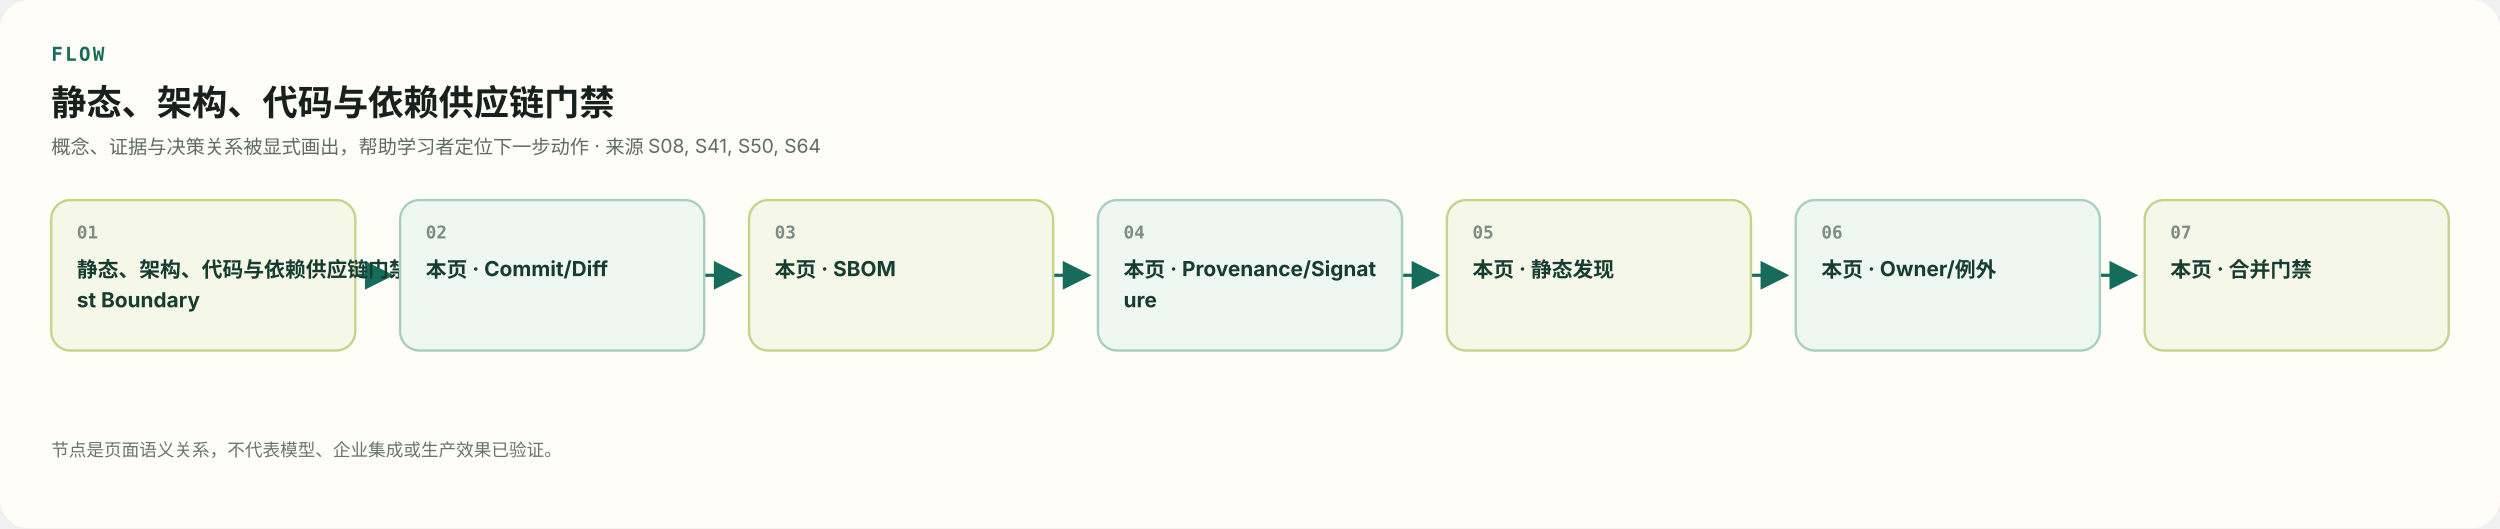
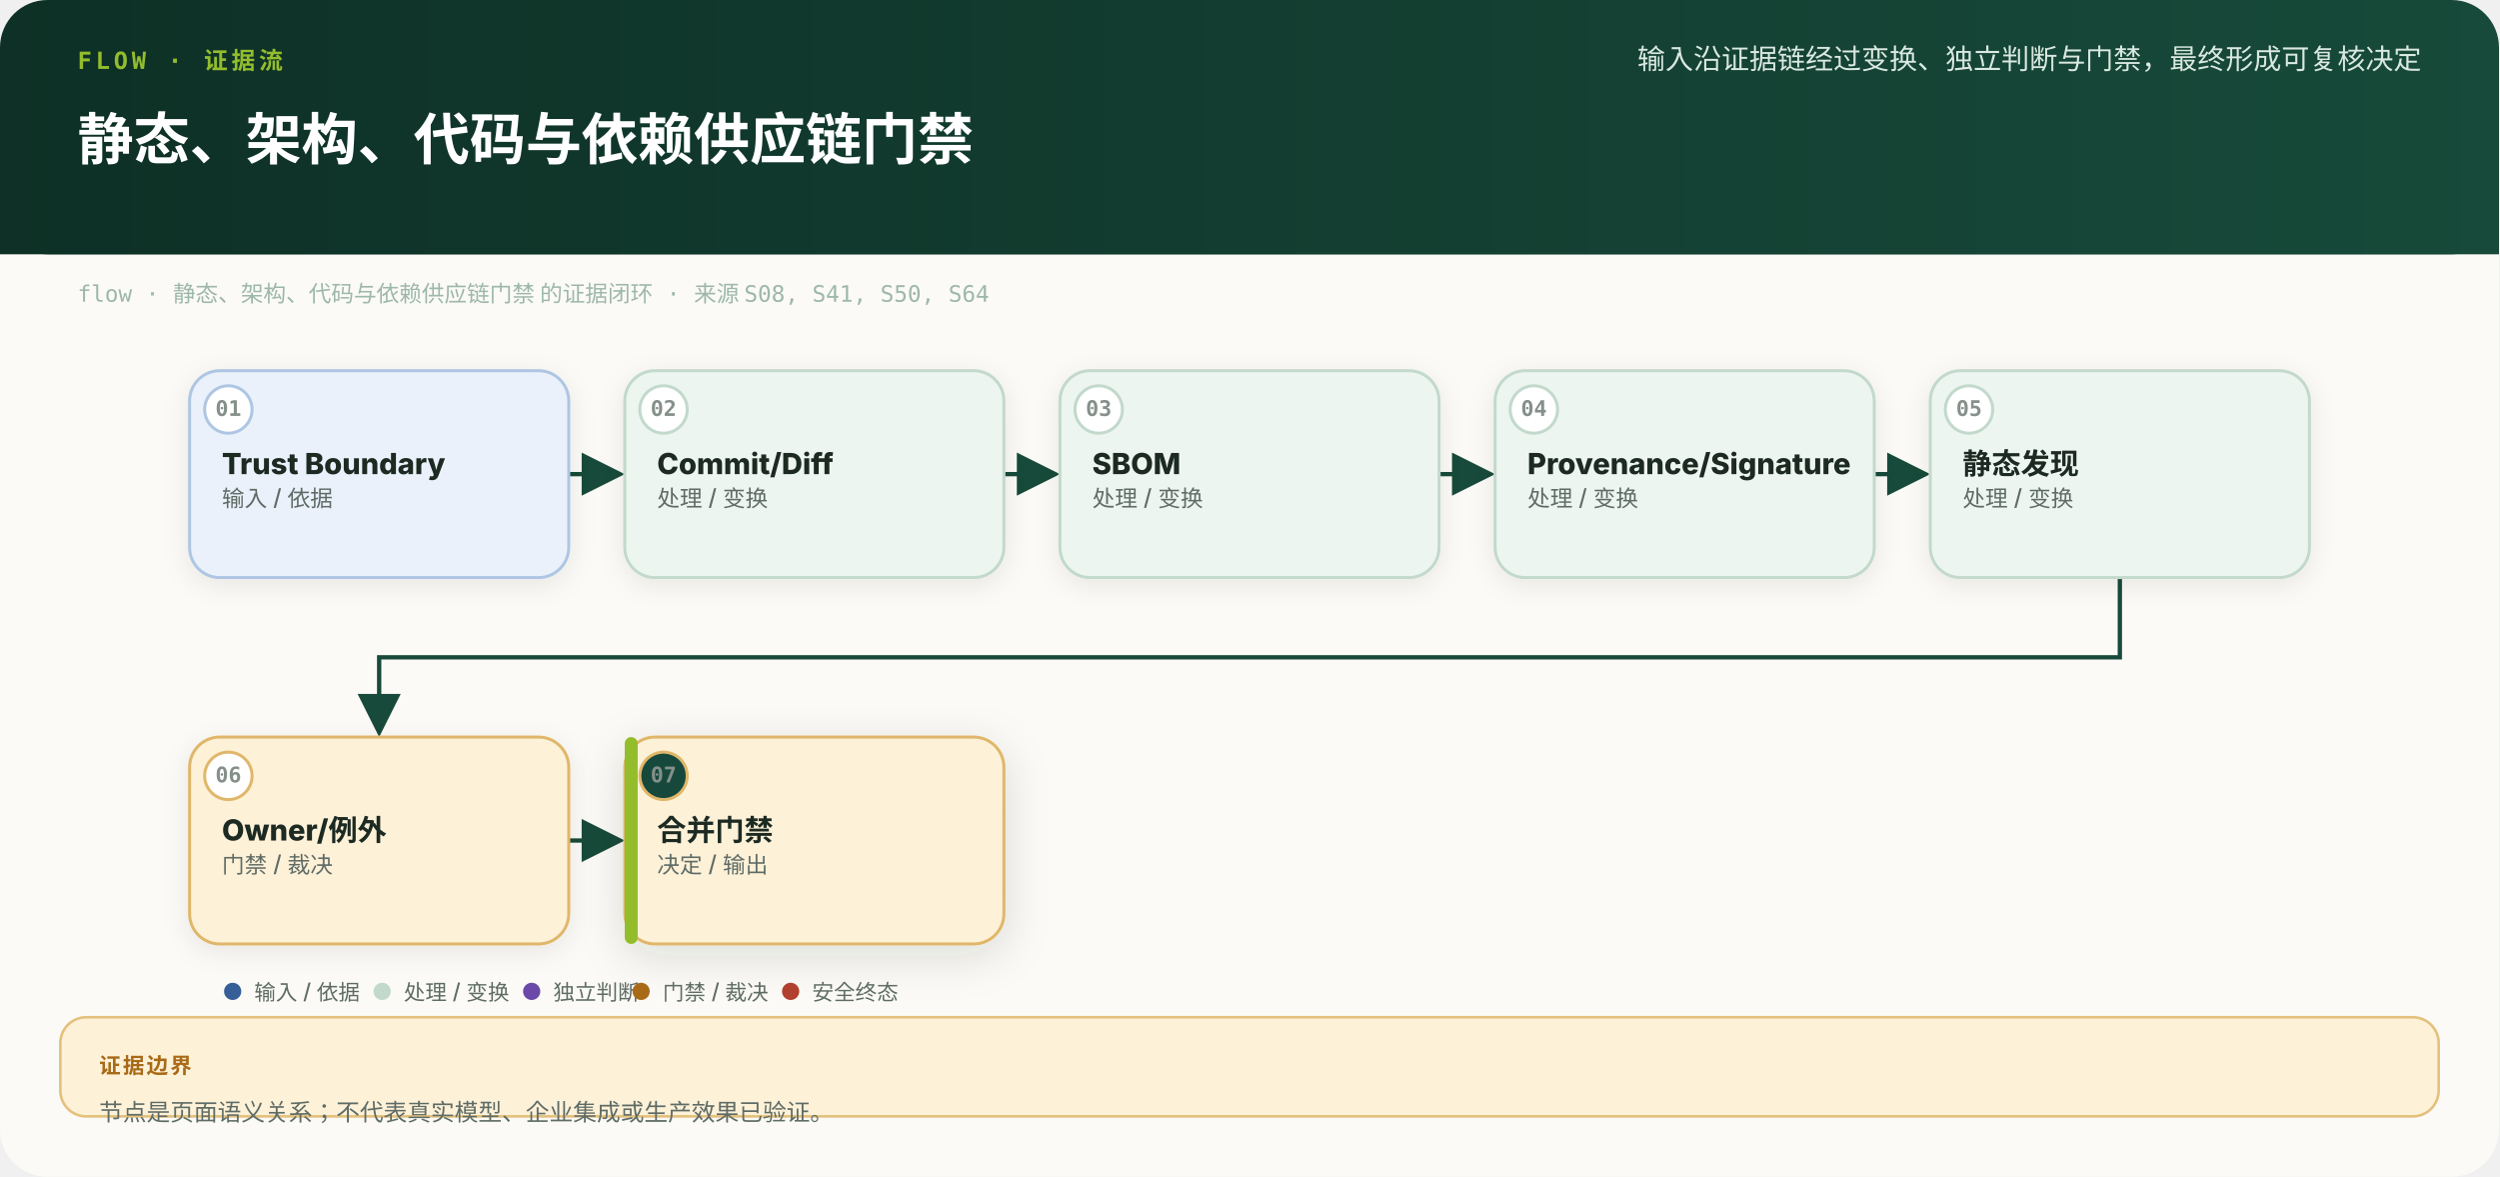
- <svg xmlns="http://www.w3.org/2000/svg" role="img" aria-labelledby="title desc" viewBox="0 0 1562 330" width="1562" height="330">
+ <svg xmlns="http://www.w3.org/2000/svg" role="img" aria-labelledby="title desc" viewBox="0 0 1160 546" width="1160" height="546">
+   <linearGradient id="ds-header-grad" x1="0" y1="0" x2="1" y2="0">
+     <stop offset="0" stop-color="#0e3026" />
+     <stop offset="1" stop-color="#174a3a" />
+   </linearGradient>
  <defs>
-     <marker id="arrow" markerWidth="9" markerHeight="9" refX="7" refY="4.5" orient="auto">
-       <path d="M0,0 L9,4.5 L0,9 z" fill="#176b5b" />
+     <filter id="ds-soft" x="-20%" y="-20%" width="140%" height="150%">
+       <feDropShadow dx="0" dy="3" stdDeviation="6" flood-color="#0e3026" flood-opacity="0.08" />
+     </filter>
+     <filter id="ds-strong" x="-20%" y="-20%" width="140%" height="150%">
+       <feDropShadow dx="0" dy="5" stdDeviation="10" flood-color="#0e3026" flood-opacity="0.13" />
+     </filter>
+     <marker id="ds-arw-forest" markerWidth="10" markerHeight="10" refX="8" refY="5" orient="auto">
+       <path d="M0 0 L10 5 L0 10 z" fill="#174a3a" />
+     </marker>
+     <marker id="ds-arw-amber" markerWidth="10" markerHeight="10" refX="8" refY="5" orient="auto">
+       <path d="M0 0 L10 5 L0 10 z" fill="#a96a18" />
+     </marker>
+     <marker id="ds-arw-red" markerWidth="10" markerHeight="10" refX="8" refY="5" orient="auto">
+       <path d="M0 0 L10 5 L0 10 z" fill="#b2402f" />
+     </marker>
+     <marker id="ds-arw-soft" markerWidth="10" markerHeight="10" refX="8" refY="5" orient="auto">
+       <path d="M0 0 L10 5 L0 10 z" fill="#85908a" />
    </marker>
  </defs>
  <style>
-     .canvas{fill:#fffdf8}.eyebrow{font:700 12px ui-monospace,monospace;letter-spacing:.12em;fill:#176b5b}.title{font:800 22px -apple-system,BlinkMacSystemFont,"PingFang SC",sans-serif;fill:#17201d}.subtitle{font:400 12px -apple-system,BlinkMacSystemFont,"PingFang SC",sans-serif;fill:#5f6b65}.node rect{fill:#eef7f2;stroke:#a7cfc0;stroke-width:1.5}.node:nth-of-type(odd) rect{fill:#f5f7e8;stroke:#c6d38b}.node-index{font:700 11px ui-monospace,monospace;fill:#7d8c84}.node-label{font:700 13px -apple-system,BlinkMacSystemFont,"PingFang SC",sans-serif;fill:#173d32}.arrow{stroke:#176b5b;stroke-width:2;fill:none}.source{font:400 11px ui-monospace,monospace;fill:#68756e}
-   </style>
-   <rect class="canvas" width="100%" height="100%" rx="18" />
-   <text x="32" y="38" class="eyebrow">FLOW</text>
-   <text x="32" y="72" class="title">静态、架构、代码与依赖供应链门禁</text>
-   <text x="32" y="96" class="subtitle">概念、证据与决策关系被显式画出，帮助学习者定位下一步动作 · 来源 S08, S41, S50, S64</text>
-   <path d="M 222 172 L 242 172" class="arrow" marker-end="url(#arrow)" />
-   <path d="M 440 172 L 460 172" class="arrow" marker-end="url(#arrow)" />
-   <path d="M 658 172 L 678 172" class="arrow" marker-end="url(#arrow)" />
-   <path d="M 876 172 L 896 172" class="arrow" marker-end="url(#arrow)" />
-   <path d="M 1094 172 L 1114 172" class="arrow" marker-end="url(#arrow)" />
-   <path d="M 1312 172 L 1332 172" class="arrow" marker-end="url(#arrow)" />
-   <g class="node">
-     <rect x="32" y="125" width="190" height="94" rx="12" />
-     <text x="48" y="149" class="node-index">01</text>
-     <text x="48" y="173" class="node-label">静态、架构、代码与依赖供应链门禁 · Tru</text>
-     <text x="48" y="192" class="node-label">st Boundary</text>
+     .ds-bg{fill:#fbfaf6}
+     .ds-header{fill:url(#ds-header-grad)}
+     .ds-eyebrow{font:700 11px ui-monospace,SFMono-Regular,Menlo,Consolas,monospace;letter-spacing:.16em;fill:#93bd2c}
+     .ds-title{font:800 26px -apple-system,BlinkMacSystemFont,"Segoe UI","PingFang SC","Hiragino Sans GB","Microsoft YaHei",sans-serif;fill:#ffffff}
+     .ds-subtitle{font:500 13px -apple-system,BlinkMacSystemFont,"Segoe UI","PingFang SC","Hiragino Sans GB","Microsoft YaHei",sans-serif;fill:#d9e8e0}
+     .ds-source{font:500 10.5px ui-monospace,SFMono-Regular,Menlo,Consolas,monospace;fill:#9db7ab}
+     .ds-section{font:800 11px ui-monospace,SFMono-Regular,Menlo,Consolas,monospace;letter-spacing:.12em;fill:#174a3a}
+     .ds-foot{font:500 11px -apple-system,BlinkMacSystemFont,"Segoe UI","PingFang SC","Hiragino Sans GB","Microsoft YaHei",sans-serif;fill:#5f6c66}
+     .ds-footbadge{font:800 10px ui-monospace,SFMono-Regular,Menlo,Consolas,monospace;letter-spacing:.1em;fill:#a96a18}
+     .ds-node rect{stroke-width:1.4}
+     .ds-node-title{font:800 13.5px -apple-system,BlinkMacSystemFont,"Segoe UI","PingFang SC","Hiragino Sans GB","Microsoft YaHei",sans-serif;fill:#1c2924}
+     .ds-node-detail{font:500 10.5px -apple-system,BlinkMacSystemFont,"Segoe UI","PingFang SC","Hiragino Sans GB","Microsoft YaHei",sans-serif;fill:#5f6c66}
+     .ds-node-index{font:800 10px ui-monospace,SFMono-Regular,Menlo,Consolas,monospace;fill:#85908a}
+     .ds-edge{fill:none;stroke:#174a3a;stroke-width:2}
+     .ds-edge-label{font:600 9.5px -apple-system,BlinkMacSystemFont,"Segoe UI","PingFang SC","Hiragino Sans GB","Microsoft YaHei",sans-serif;fill:#5f6c66;paint-order:stroke;stroke:#fbfaf6;stroke-width:4px}
+     .ds-legend{font:500 10px -apple-system,BlinkMacSystemFont,"Segoe UI","PingFang SC","Hiragino Sans GB","Microsoft YaHei",sans-serif;fill:#5f6c66}
+ </style>
+   <rect class="ds-bg" width="1160" height="546" rx="22" />
+   <rect class="ds-header" x="0" y="0" width="1160" height="118" rx="22" />
+   <rect class="ds-header" x="0" y="96" width="1160" height="22" />
+   <text class="ds-eyebrow" x="36" y="32">FLOW · 证据流</text>
+   <text class="ds-subtitle" x="1124" y="32" text-anchor="end">输入沿证据链经过变换、独立判断与门禁，最终形成可复核决定</text>
+   <text class="ds-title" x="36" y="74">静态、架构、代码与依赖供应链门禁</text>
+   <text class="ds-source" x="36" y="140">flow · 静态、架构、代码与依赖供应链门禁 的证据闭环 · 来源 S08, S41, S50, S64</text>
+   <path d="M 264 220 L 286 220" fill="none" stroke="#174a3a" stroke-width="2" marker-end="url(#ds-arw-forest)" />
+   <path d="M 466 220 L 488 220" fill="none" stroke="#174a3a" stroke-width="2" marker-end="url(#ds-arw-forest)" />
+   <path d="M 668 220 L 690 220" fill="none" stroke="#174a3a" stroke-width="2" marker-end="url(#ds-arw-forest)" />
+   <path d="M 870 220 L 892 220" fill="none" stroke="#174a3a" stroke-width="2" marker-end="url(#ds-arw-forest)" />
+   <path d="M 984 268 V 305 H 176 V 338" fill="none" stroke="#174a3a" stroke-width="2" marker-end="url(#ds-arw-forest)" />
+   <path d="M 264 390 L 286 390" fill="none" stroke="#174a3a" stroke-width="2" marker-end="url(#ds-arw-forest)" />
+   <g class="ds-node" filter="url(#ds-soft)">
+     <rect x="88" y="172" width="176" height="96" rx="14" fill="#eaf1fa" stroke="#aec6e3" />
+     <circle cx="106" cy="190" r="11" fill="#ffffff" stroke="#aec6e3" stroke-width="1.4" />
+     <text class="ds-node-index" x="106" y="193" text-anchor="middle">01</text>
+     <text class="ds-node-title" x="103" y="220">Trust Boundary</text>
+     <text class="ds-node-detail" x="103" y="235">输入 / 依据</text>
  </g>
-   <g class="node">
-     <rect x="250" y="125" width="190" height="94" rx="12" />
-     <text x="266" y="149" class="node-index">02</text>
-     <text x="266" y="173" class="node-label">本页 · Commit/Diff</text>
+   <g class="ds-node" filter="url(#ds-soft)">
+     <rect x="290" y="172" width="176" height="96" rx="14" fill="#edf5f0" stroke="#c2d9cc" />
+     <circle cx="308" cy="190" r="11" fill="#ffffff" stroke="#c2d9cc" stroke-width="1.4" />
+     <text class="ds-node-index" x="308" y="193" text-anchor="middle">02</text>
+     <text class="ds-node-title" x="305" y="220">Commit/Diff</text>
+     <text class="ds-node-detail" x="305" y="235">处理 / 变换</text>
  </g>
-   <g class="node">
-     <rect x="468" y="125" width="190" height="94" rx="12" />
-     <text x="484" y="149" class="node-index">03</text>
-     <text x="484" y="173" class="node-label">本页 · SBOM</text>
+   <g class="ds-node" filter="url(#ds-soft)">
+     <rect x="492" y="172" width="176" height="96" rx="14" fill="#edf5f0" stroke="#c2d9cc" />
+     <circle cx="510" cy="190" r="11" fill="#ffffff" stroke="#c2d9cc" stroke-width="1.4" />
+     <text class="ds-node-index" x="510" y="193" text-anchor="middle">03</text>
+     <text class="ds-node-title" x="507" y="220">SBOM</text>
+     <text class="ds-node-detail" x="507" y="235">处理 / 变换</text>
  </g>
-   <g class="node">
-     <rect x="686" y="125" width="190" height="94" rx="12" />
-     <text x="702" y="149" class="node-index">04</text>
-     <text x="702" y="173" class="node-label">本页 · Provenance/Signat</text>
-     <text x="702" y="192" class="node-label">ure</text>
+   <g class="ds-node" filter="url(#ds-soft)">
+     <rect x="694" y="172" width="176" height="96" rx="14" fill="#edf5f0" stroke="#c2d9cc" />
+     <circle cx="712" cy="190" r="11" fill="#ffffff" stroke="#c2d9cc" stroke-width="1.4" />
+     <text class="ds-node-index" x="712" y="193" text-anchor="middle">04</text>
+     <text class="ds-node-title" x="709" y="220">Provenance/Signature</text>
+     <text class="ds-node-detail" x="709" y="235">处理 / 变换</text>
  </g>
-   <g class="node">
-     <rect x="904" y="125" width="190" height="94" rx="12" />
-     <text x="920" y="149" class="node-index">05</text>
-     <text x="920" y="173" class="node-label">本页 · 静态发现</text>
+   <g class="ds-node" filter="url(#ds-soft)">
+     <rect x="896" y="172" width="176" height="96" rx="14" fill="#edf5f0" stroke="#c2d9cc" />
+     <circle cx="914" cy="190" r="11" fill="#ffffff" stroke="#c2d9cc" stroke-width="1.4" />
+     <text class="ds-node-index" x="914" y="193" text-anchor="middle">05</text>
+     <text class="ds-node-title" x="911" y="220">静态发现</text>
+     <text class="ds-node-detail" x="911" y="235">处理 / 变换</text>
  </g>
-   <g class="node">
-     <rect x="1122" y="125" width="190" height="94" rx="12" />
-     <text x="1138" y="149" class="node-index">06</text>
-     <text x="1138" y="173" class="node-label">本页 · Owner/例外</text>
+   <g class="ds-node" filter="url(#ds-soft)">
+     <rect x="88" y="342" width="176" height="96" rx="14" fill="#fdf1d8" stroke="#e0b76a" />
+     <circle cx="106" cy="360" r="11" fill="#ffffff" stroke="#e0b76a" stroke-width="1.4" />
+     <text class="ds-node-index" x="106" y="363" text-anchor="middle">06</text>
+     <text class="ds-node-title" x="103" y="390">Owner/例外</text>
+     <text class="ds-node-detail" x="103" y="405">门禁 / 裁决</text>
  </g>
-   <g class="node">
-     <rect x="1340" y="125" width="190" height="94" rx="12" />
-     <text x="1356" y="149" class="node-index">07</text>
-     <text x="1356" y="173" class="node-label">本页 · 合并门禁</text>
+   <g class="ds-node" filter="url(#ds-strong)">
+     <rect x="290" y="342" width="176" height="96" rx="14" fill="#fdf1d8" stroke="#e0b76a" stroke-width="2" />
+     <rect x="290" y="342" width="6" height="96" rx="3" fill="#93bd2c" />
+     <circle cx="308" cy="360" r="11" fill="#174a3a" stroke="#e0b76a" stroke-width="1.4" />
+     <text class="ds-node-index" x="308" y="363" text-anchor="middle" fill="#ffffff">07</text>
+     <text class="ds-node-title" x="305" y="390">合并门禁</text>
+     <text class="ds-node-detail" x="305" y="405">决定 / 输出</text>
  </g>
-   <text x="32" y="285" class="source">节点是页面语义关系，不代表模型、企业集成或生产效果已验证。</text>
+   <circle cx="108" cy="460" r="4" fill="#355f96" />
+   <text class="ds-legend" x="118" y="464">输入 / 依据</text>
+   <circle cx="177.4" cy="460" r="4" fill="#c2d9cc" />
+   <text class="ds-legend" x="187.4" y="464">处理 / 变换</text>
+   <circle cx="246.8" cy="460" r="4" fill="#6a49a8" />
+   <text class="ds-legend" x="256.8" y="464">独立判断</text>
+   <circle cx="297.6" cy="460" r="4" fill="#a96a18" />
+   <text class="ds-legend" x="307.6" y="464">门禁 / 裁决</text>
+   <circle cx="367" cy="460" r="4" fill="#b2402f" />
+   <text class="ds-legend" x="377" y="464">安全终态</text>
+   <rect x="28" y="472" width="1104" height="46" rx="12" fill="#fdf1d8" stroke="#e3c07b" stroke-width="1.2" />
+   <text class="ds-footbadge" x="46" y="498">证据边界</text>
+   <text class="ds-foot" x="46" y="520">节点是页面语义关系；不代表真实模型、企业集成或生产效果已验证。</text>
</svg>
